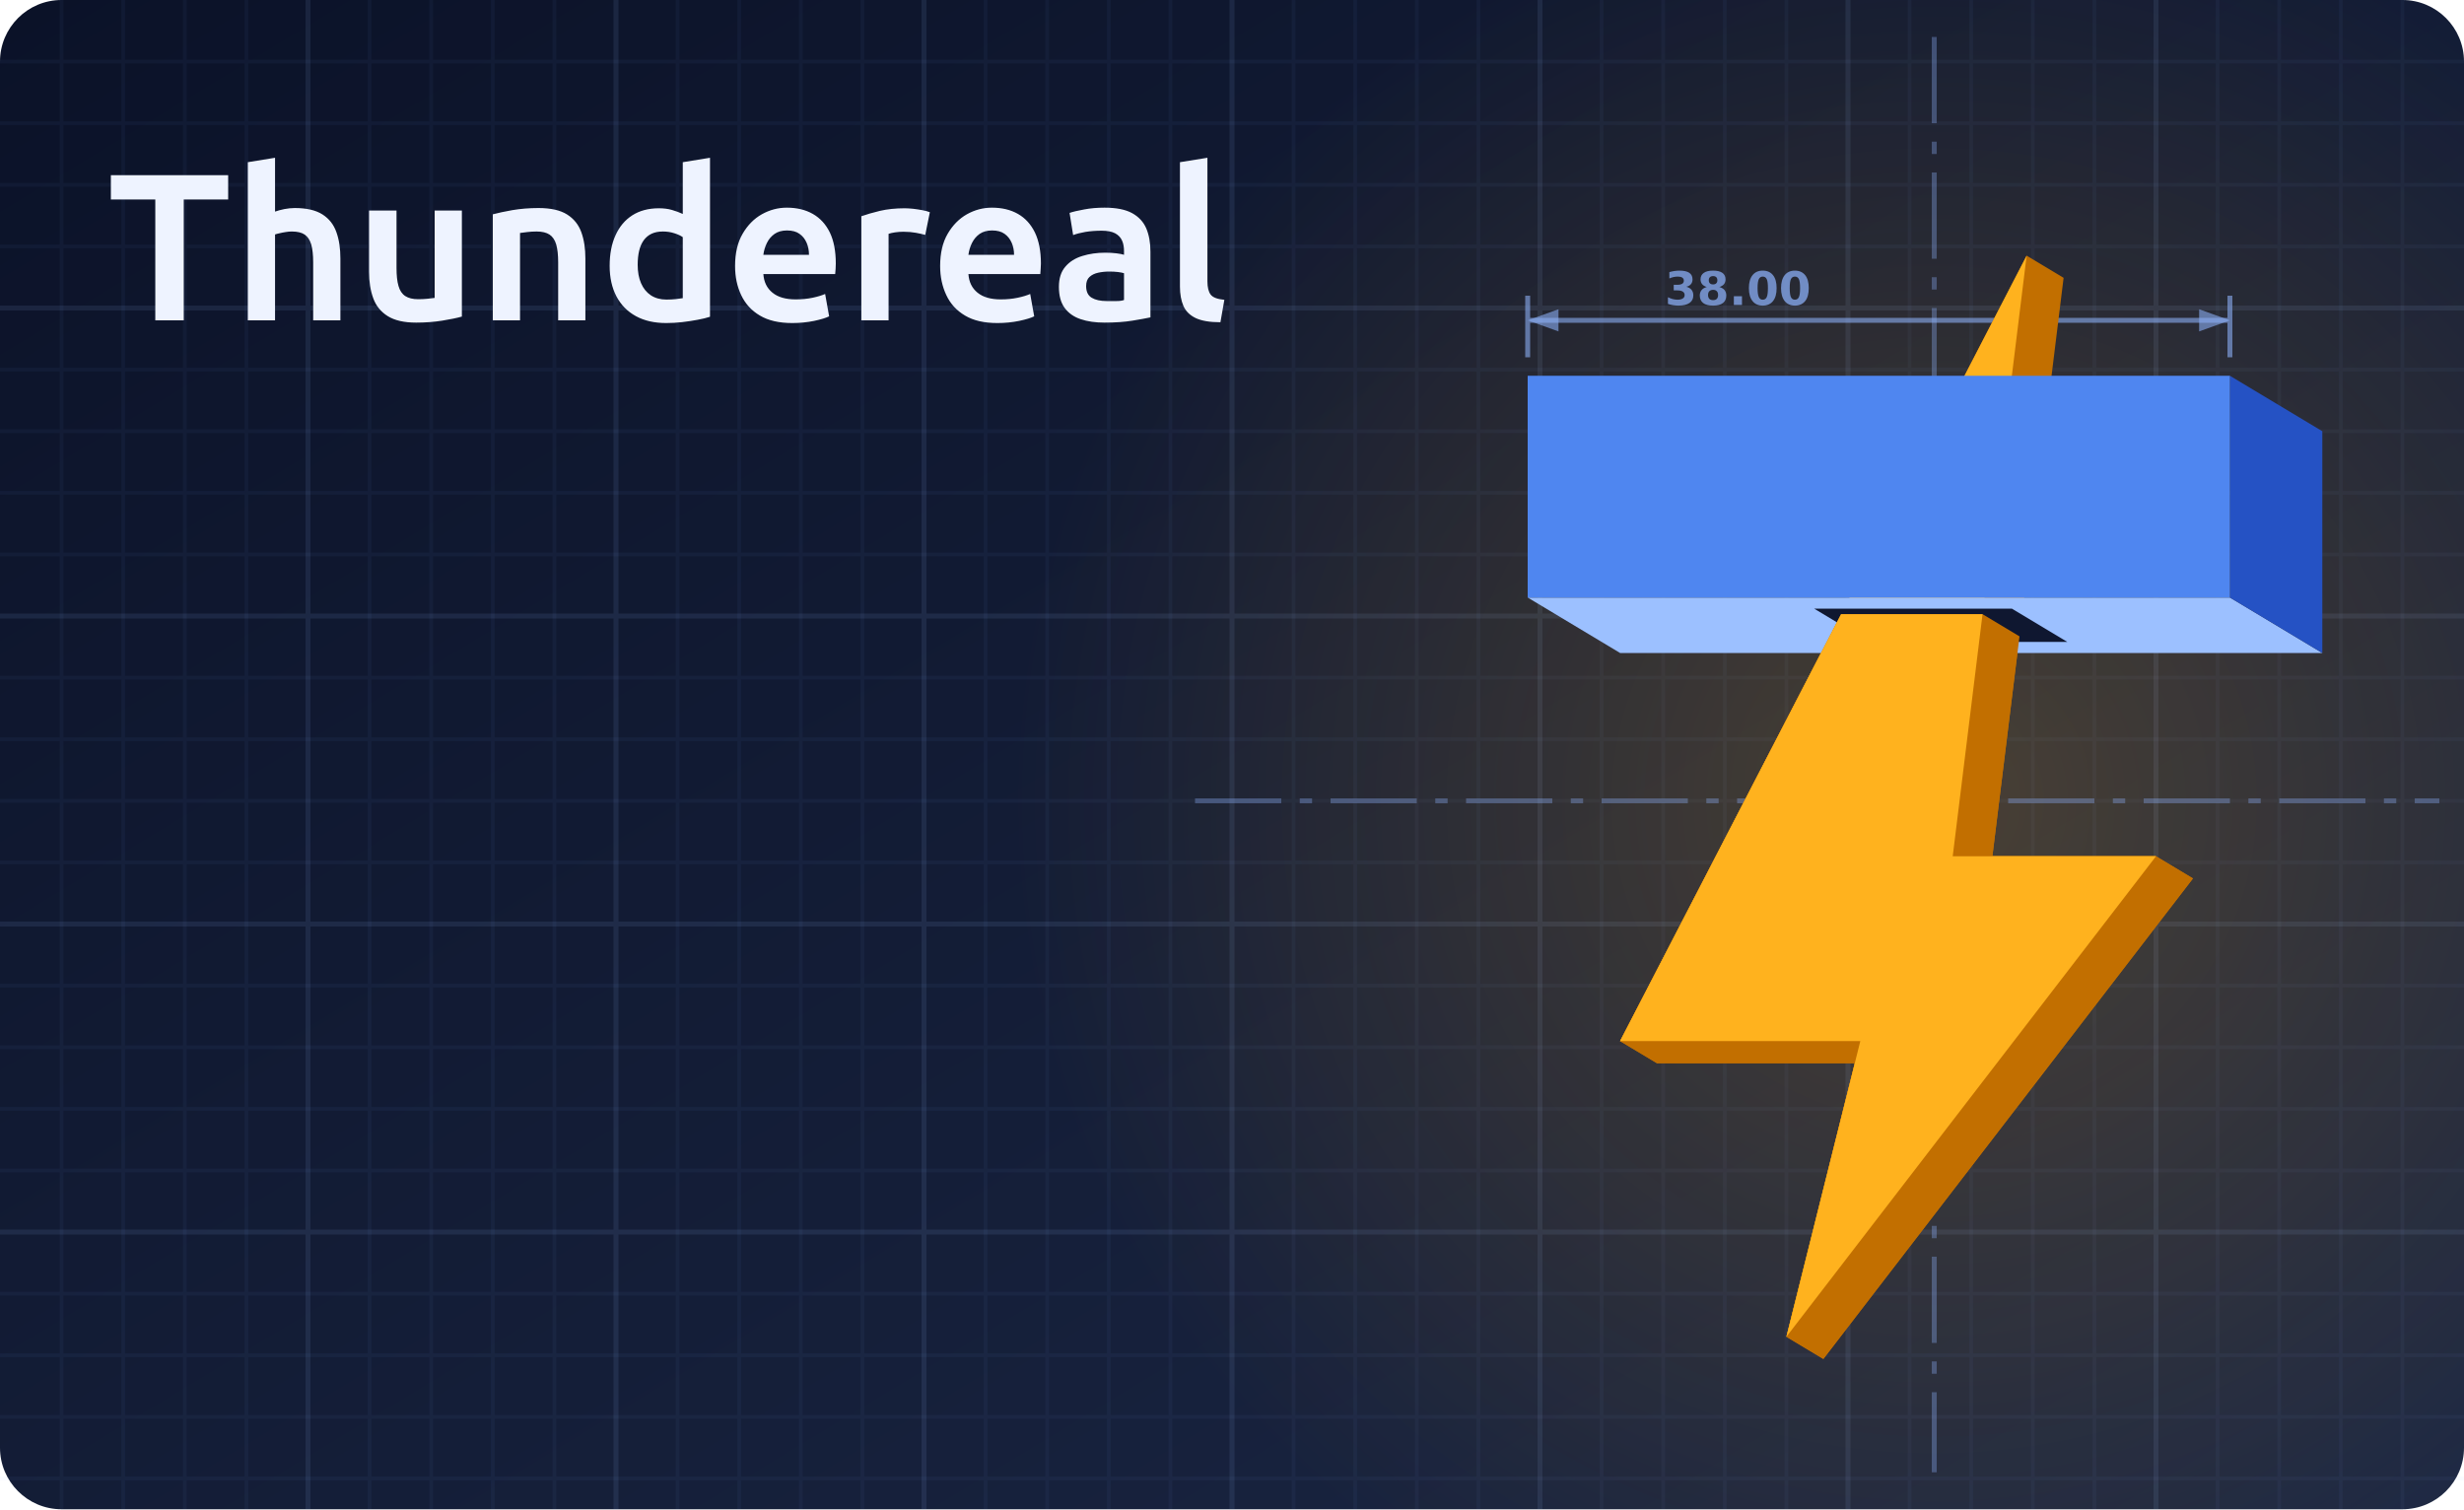
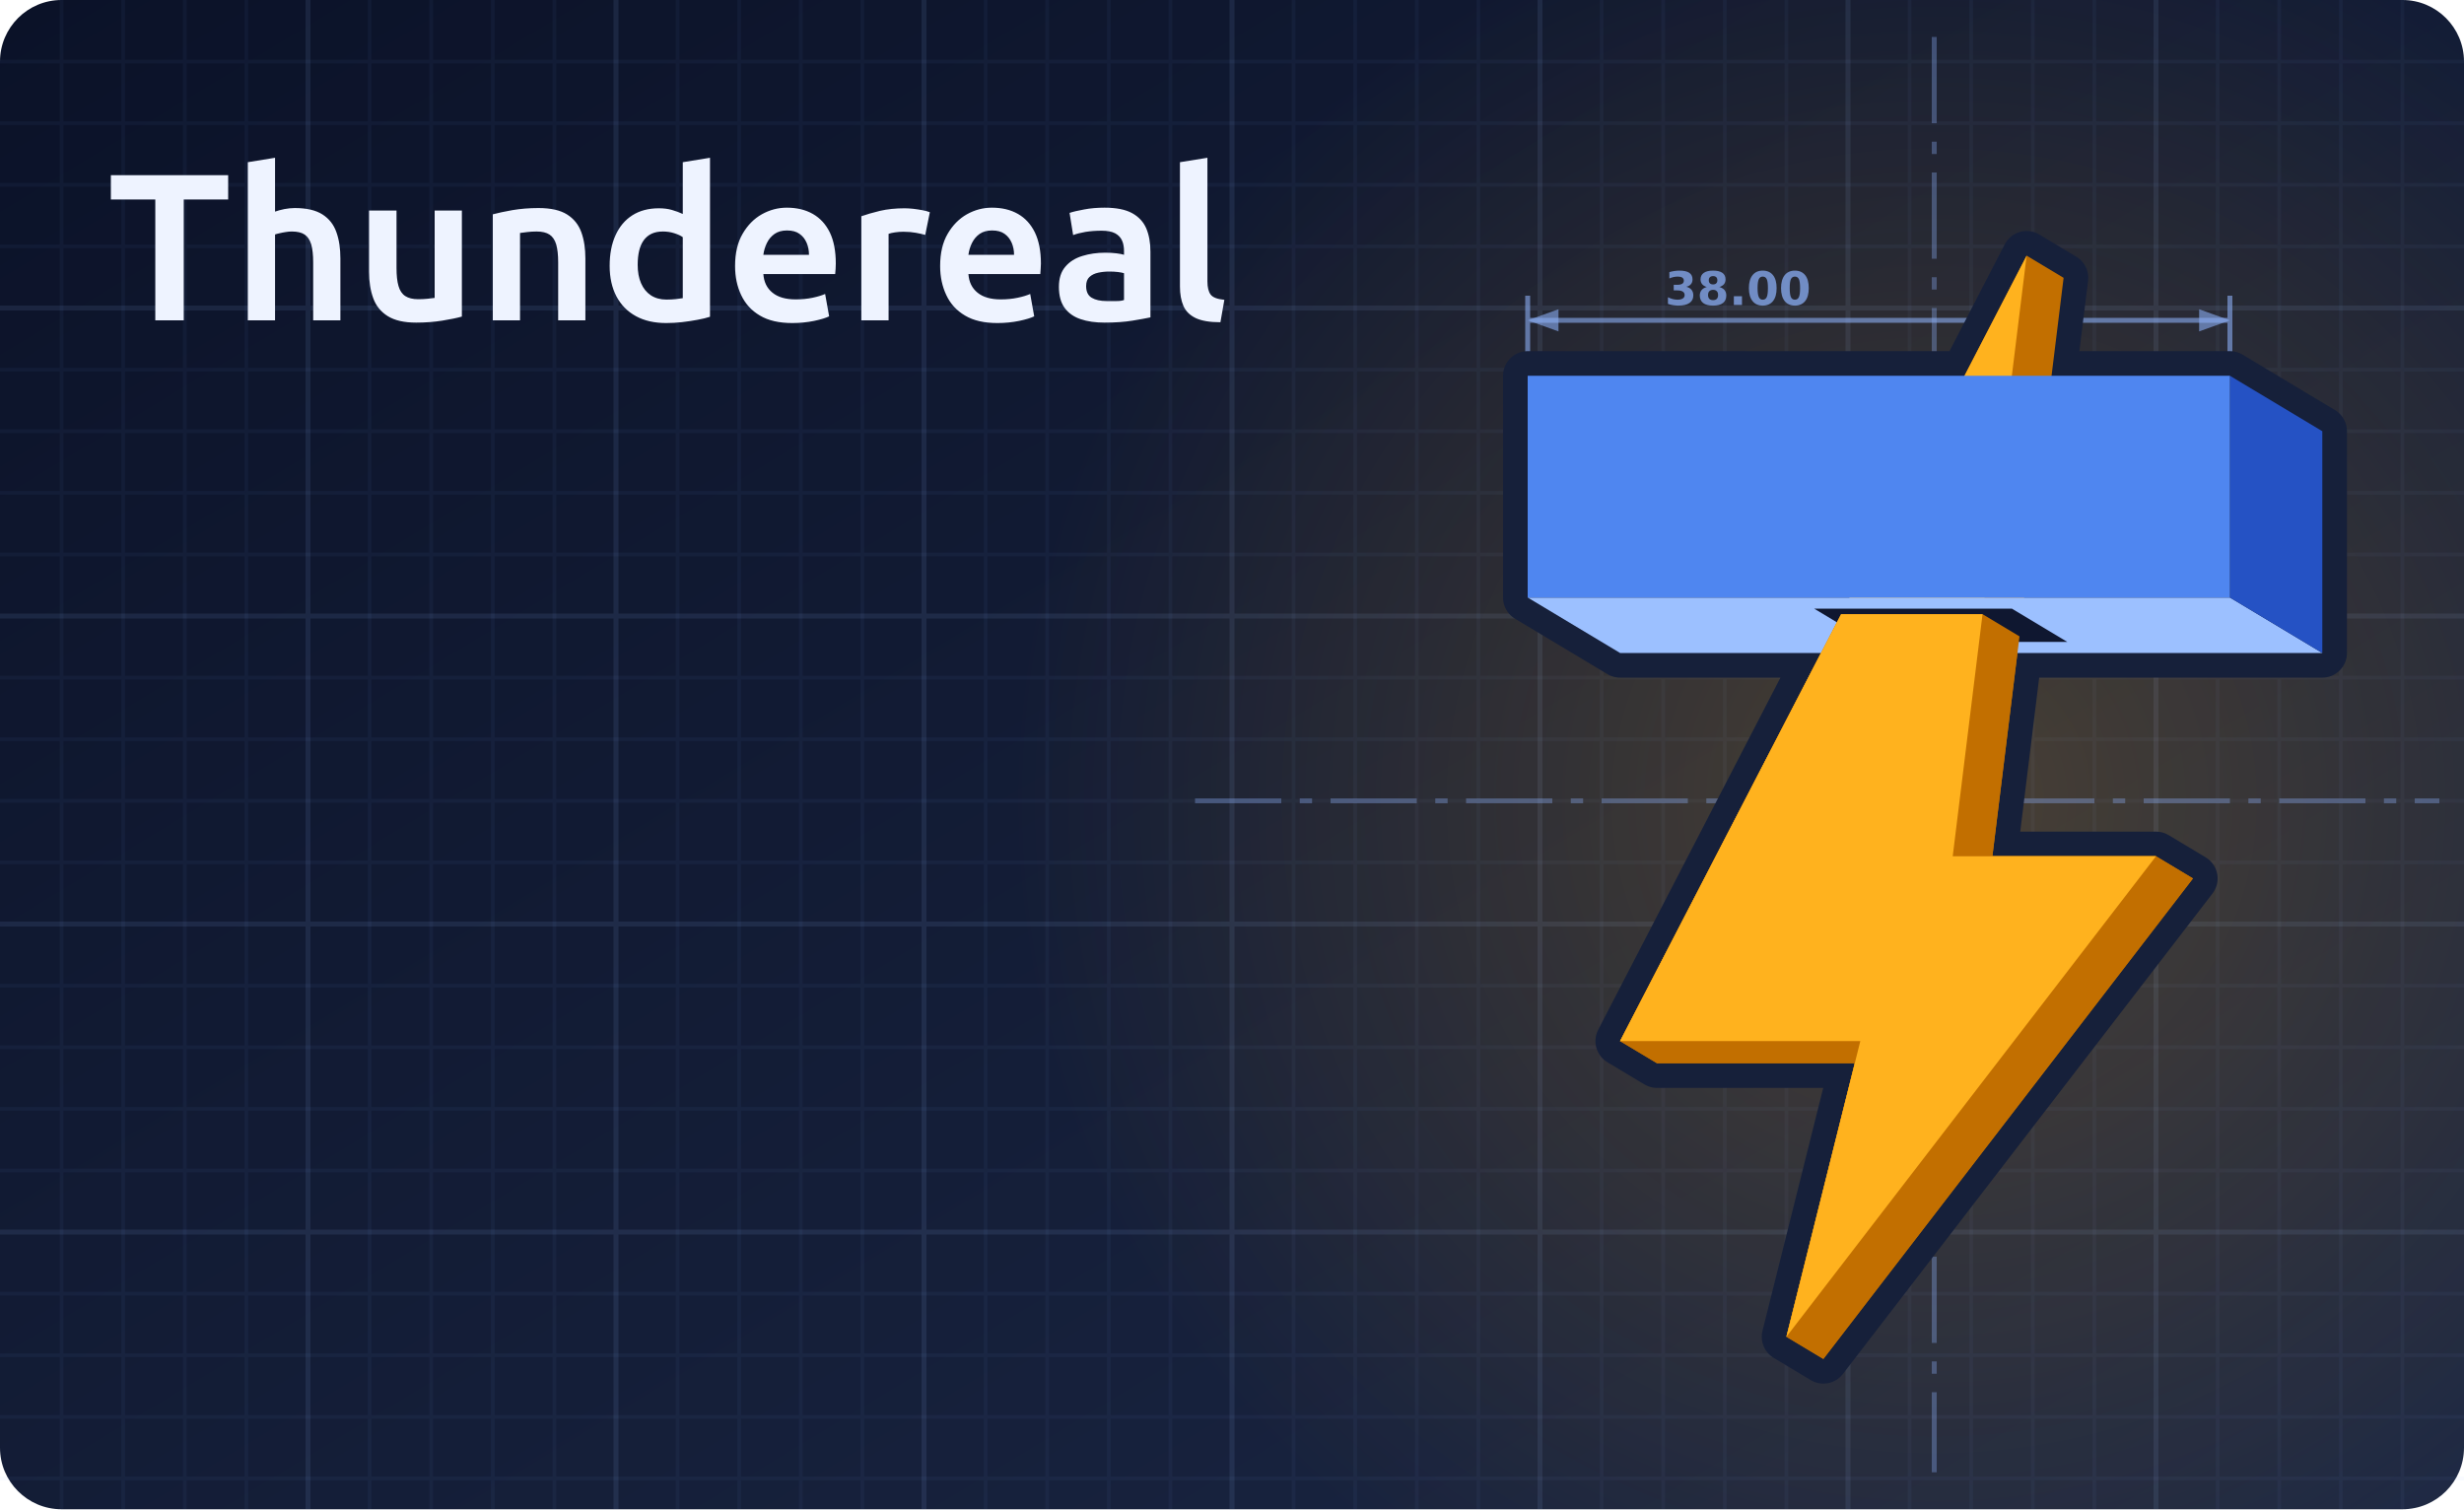
<svg xmlns="http://www.w3.org/2000/svg" width="400" height="245" viewBox="0 0 400 245">
  <defs>
    <linearGradient id="ground" x1="0" y1="0" x2="1" y2="1">
      <stop offset="0" stop-color="#0B1228" />
      <stop offset="1" stop-color="#1B2744" />
    </linearGradient>
    <radialGradient id="glow" cx="314" cy="130" r="150" gradientUnits="userSpaceOnUse">
      <stop offset="0" stop-color="#FFB21E" stop-opacity="0.22" />
      <stop offset="1" stop-color="#FFB21E" stop-opacity="0" />
    </radialGradient>
  </defs>
  <rect width="400" height="245" rx="10" fill="url(#ground)" />
  <path d="M10 0V245M20 0V245M30 0V245M40 0V245M60 0V245M70 0V245M80 0V245M90 0V245M110 0V245M120 0V245M130 0V245M140 0V245M160 0V245M170 0V245M180 0V245M190 0V245M210 0V245M220 0V245M230 0V245M240 0V245M260 0V245M270 0V245M280 0V245M290 0V245M310 0V245M320 0V245M330 0V245M340 0V245M360 0V245M370 0V245M380 0V245M390 0V245M0 10H400M0 20H400M0 30H400M0 40H400M0 60H400M0 70H400M0 80H400M0 90H400M0 110H400M0 120H400M0 130H400M0 140H400M0 160H400M0 170H400M0 180H400M0 190H400M0 210H400M0 220H400M0 230H400M0 240H400" stroke="#8AADF4" stroke-opacity="0.05" stroke-width="0.6" fill="none" />
  <path d="M50 0V245M100 0V245M150 0V245M200 0V245M250 0V245M300 0V245M350 0V245M0 50H400M0 100H400M0 150H400M0 200H400" stroke="#8AADF4" stroke-opacity="0.11" stroke-width="0.8" fill="none" />
  <rect width="400" height="245" rx="10" fill="url(#glow)" />
  <path d="M314 6V239M194 130H396" stroke="#8AADF4" stroke-opacity="0.35" stroke-width="0.8" stroke-dasharray="14 3 2 3" fill="none" />
  <path d="M248 58V48M362 58V48M248 52H362" stroke="#8AADF4" stroke-opacity="0.6" stroke-width="0.8" fill="none" />
  <path d="M248 52L253 50.2L253 53.8ZM362 52L357 50.2L357 53.8Z" fill="#8AADF4" fill-opacity="0.6" />
  <path d="M273.76 46.55C274.13 46.65 274.41 46.81 274.6 47.05C274.79 47.28 274.89 47.58 274.89 47.95C274.89 48.49 274.68 48.9 274.27 49.18C273.85 49.47 273.25 49.61 272.45 49.61C272.17 49.61 271.89 49.58 271.61 49.54C271.32 49.49 271.04 49.43 270.77 49.33L270.77 48.25C271.03 48.38 271.29 48.48 271.55 48.55C271.81 48.61 272.07 48.65 272.32 48.65C272.7 48.65 272.98 48.58 273.18 48.45C273.38 48.32 273.48 48.14 273.48 47.9C273.48 47.65 273.38 47.46 273.17 47.33C272.97 47.2 272.67 47.14 272.27 47.14L271.71 47.14L271.71 46.23L272.3 46.23C272.65 46.23 272.92 46.17 273.09 46.06C273.26 45.95 273.35 45.78 273.35 45.56C273.35 45.35 273.27 45.18 273.1 45.07C272.93 44.95 272.69 44.9 272.38 44.9C272.16 44.9 271.93 44.92 271.7 44.97C271.46 45.02 271.23 45.1 271 45.2L271 44.17C271.28 44.09 271.56 44.03 271.83 43.99C272.1 43.95 272.37 43.93 272.64 43.93C273.35 43.93 273.88 44.05 274.23 44.28C274.58 44.52 274.76 44.87 274.76 45.34C274.76 45.66 274.68 45.92 274.51 46.12C274.34 46.33 274.09 46.47 273.76 46.55ZM278.1 47.05C277.83 47.05 277.63 47.13 277.49 47.27C277.35 47.41 277.28 47.62 277.28 47.89C277.28 48.16 277.35 48.36 277.49 48.51C277.63 48.65 277.83 48.72 278.1 48.72C278.36 48.72 278.56 48.65 278.7 48.51C278.84 48.36 278.91 48.16 278.91 47.89C278.91 47.62 278.84 47.41 278.7 47.27C278.56 47.12 278.36 47.05 278.1 47.05ZM277.07 46.59C276.74 46.49 276.49 46.33 276.32 46.13C276.15 45.92 276.06 45.66 276.06 45.35C276.06 44.89 276.24 44.54 276.58 44.3C276.93 44.05 277.43 43.93 278.1 43.93C278.76 43.93 279.26 44.05 279.61 44.29C279.95 44.54 280.12 44.89 280.12 45.35C280.12 45.66 280.04 45.92 279.87 46.13C279.7 46.33 279.45 46.49 279.12 46.59C279.49 46.69 279.77 46.86 279.96 47.09C280.14 47.32 280.24 47.61 280.24 47.96C280.24 48.5 280.06 48.91 279.7 49.19C279.34 49.47 278.8 49.61 278.1 49.61C277.39 49.61 276.85 49.47 276.49 49.19C276.13 48.91 275.94 48.5 275.94 47.96C275.94 47.61 276.04 47.32 276.23 47.09C276.42 46.86 276.7 46.69 277.07 46.59ZM277.4 45.49C277.4 45.71 277.46 45.88 277.58 45.99C277.7 46.11 277.87 46.17 278.1 46.17C278.32 46.17 278.49 46.11 278.61 45.99C278.73 45.88 278.79 45.71 278.79 45.49C278.79 45.28 278.73 45.11 278.61 44.99C278.49 44.88 278.32 44.82 278.1 44.82C277.87 44.82 277.7 44.88 277.58 45C277.46 45.11 277.4 45.28 277.4 45.49ZM281.47 48.08L282.79 48.08L282.79 49.5L281.47 49.5L281.47 48.08ZM287 46.76C287 46.08 286.94 45.6 286.81 45.32C286.68 45.04 286.47 44.9 286.16 44.9C285.86 44.9 285.65 45.04 285.52 45.32C285.39 45.6 285.32 46.08 285.32 46.76C285.32 47.45 285.39 47.94 285.52 48.22C285.65 48.51 285.86 48.65 286.16 48.65C286.46 48.65 286.68 48.51 286.81 48.22C286.94 47.94 287 47.45 287 46.76ZM288.41 46.77C288.41 47.68 288.22 48.38 287.83 48.87C287.44 49.36 286.88 49.61 286.16 49.61C285.44 49.61 284.89 49.36 284.5 48.87C284.11 48.38 283.91 47.68 283.91 46.77C283.91 45.86 284.11 45.16 284.5 44.67C284.89 44.18 285.44 43.93 286.16 43.93C286.88 43.93 287.44 44.18 287.83 44.67C288.22 45.16 288.41 45.86 288.41 46.77ZM292.22 46.76C292.22 46.08 292.16 45.6 292.03 45.32C291.9 45.04 291.69 44.9 291.38 44.9C291.08 44.9 290.86 45.04 290.73 45.32C290.6 45.6 290.54 46.08 290.54 46.76C290.54 47.45 290.6 47.94 290.73 48.22C290.86 48.51 291.08 48.65 291.38 48.65C291.68 48.65 291.9 48.51 292.03 48.22C292.16 47.94 292.22 47.45 292.22 46.76ZM293.63 46.77C293.63 47.68 293.44 48.38 293.05 48.87C292.65 49.36 292.1 49.61 291.38 49.61C290.66 49.61 290.11 49.36 289.72 48.87C289.33 48.38 289.13 47.68 289.13 46.77C289.13 45.86 289.33 45.16 289.72 44.67C290.11 44.18 290.66 43.93 291.38 43.93C292.1 43.93 292.65 44.18 293.05 44.67C293.44 45.16 293.63 45.86 293.63 46.77Z" fill="#8AADF4" fill-opacity="0.75" />
+   <path id="edge" fill="#16203A" stroke="#16203A" stroke-width="8" stroke-linejoin="round" d="M335 45.1L333.04 61L362 61L377 70L377 106L327.5 106L323.44 139L350 139L356 142.6L296 220.6L290 217L301.1 172.6L269 172.6L263 169L295.61 106L263 106L248 97L248 61L318.91 61L329 41.5L335 45.1Z" />
  <path id="strikeSide" fill="#C26F00" d="M335 45.1L323.44 139L350 139L356 142.6L296 220.6L290 217L301.1 172.6L269 172.6L263 169L329 41.5L335 45.1Z" />
  <path id="strike" fill="#FFB21E" d="M329 41.5L317 139L350 139L290 217L302 169L263 169L329 41.5Z" />
  <path id="barBottom" fill="#9CC0FF" d="M248 97L362 97L377 106L263 106L248 97Z" />
  <path id="barSide" fill="#2552C4" d="M362 61L377 70L377 106L362 97L362 61Z" />
  <path id="barFront" fill="#4F86F0" d="M248 61L362 61L362 97L248 97L248 61Z" />
  <path id="hole" fill="#0F1730" d="M294.5 98.8L326.6 98.8L335.6 104.2L303.5 104.2L294.5 98.8Z" />
  <path id="lowSide" fill="#C26F00" d="M327.84 103.3L323.44 139L350 139L356 142.6L296 220.6L290 217L301.1 172.6L269 172.6L263 169L298.87 99.7L321.84 99.7L327.84 103.3Z" />
  <path id="lowStrike" fill="#FFB21E" d="M321.84 99.7L317 139L350 139L290 217L302 169L263 169L298.87 99.7L321.84 99.7Z" />
  <path id="wordmark" fill="#EEF3FF" d="M25.21 52L25.21 32.38L18 32.38L18 28.44L37.04 28.44L37.04 32.38L29.83 32.38L29.83 52L25.21 52ZM40.23 52L40.23 26.33L44.65 25.61L44.65 34.35C45.08 34.19 45.59 34.06 46.16 33.94C46.74 33.83 47.3 33.77 47.85 33.77C49.77 33.77 51.27 34.12 52.35 34.81C53.43 35.5 54.18 36.46 54.61 37.69C55.05 38.91 55.26 40.34 55.26 41.97L55.26 52L50.84 52L50.84 42.58C50.84 41.38 50.73 40.41 50.52 39.67C50.3 38.94 49.95 38.41 49.46 38.08C48.98 37.75 48.28 37.58 47.37 37.58C47.05 37.58 46.72 37.61 46.37 37.67C46.02 37.72 45.69 37.79 45.4 37.86C45.1 37.92 44.85 37.99 44.65 38.06L44.65 52L40.23 52ZM67.56 52.37C65.61 52.37 64.08 52.02 62.95 51.32C61.83 50.62 61.04 49.65 60.59 48.41C60.14 47.18 59.91 45.74 59.91 44.11L59.91 34.18L64.37 34.18L64.37 43.5C64.37 44.7 64.47 45.68 64.69 46.42C64.9 47.17 65.27 47.72 65.79 48.06C66.32 48.4 67.01 48.57 67.87 48.57C68.39 48.57 68.89 48.55 69.38 48.5C69.87 48.45 70.26 48.41 70.56 48.36L70.56 34.18L74.98 34.18L74.98 51.39C74.16 51.62 73.1 51.84 71.79 52.05C70.49 52.26 69.08 52.37 67.56 52.37ZM80 52L80 34.79C80.82 34.57 81.88 34.34 83.18 34.11C84.48 33.89 85.89 33.77 87.41 33.77C89.41 33.77 90.95 34.12 92.05 34.81C93.15 35.5 93.92 36.46 94.37 37.69C94.81 38.91 95.03 40.34 95.03 41.97L95.03 52L90.61 52L90.61 42.58C90.61 41.38 90.5 40.41 90.29 39.67C90.07 38.94 89.71 38.41 89.21 38.08C88.71 37.75 88.01 37.58 87.11 37.58C86.58 37.58 86.08 37.61 85.59 37.67C85.11 37.72 84.72 37.77 84.42 37.82L84.42 52L80 52ZM108.15 52.44C106.24 52.44 104.6 52.07 103.23 51.32C101.86 50.57 100.81 49.5 100.07 48.11C99.34 46.71 98.97 45.07 98.97 43.16C98.97 41.25 99.28 39.6 99.92 38.2C100.55 36.79 101.46 35.71 102.65 34.95C103.84 34.19 105.28 33.81 106.96 33.81C107.75 33.81 108.46 33.9 109.08 34.08C109.71 34.26 110.29 34.48 110.84 34.73L110.84 26.33L115.26 25.61L115.26 51.42C114.71 51.6 114.04 51.77 113.25 51.91C112.45 52.06 111.62 52.19 110.75 52.29C109.88 52.39 109.01 52.44 108.15 52.44ZM108.18 48.63C108.77 48.63 109.29 48.6 109.75 48.55C110.2 48.49 110.56 48.44 110.84 48.4L110.84 38.5C110.5 38.25 110.04 38.04 109.46 37.86C108.88 37.67 108.26 37.58 107.61 37.58C106.9 37.58 106.29 37.7 105.78 37.94C105.27 38.18 104.85 38.53 104.51 38.99C104.17 39.46 103.92 40.03 103.76 40.7C103.6 41.36 103.52 42.13 103.52 42.99C103.52 44.14 103.7 45.14 104.07 45.98C104.43 46.82 104.96 47.47 105.66 47.94C106.37 48.4 107.21 48.63 108.18 48.63ZM128.61 52.44C126.48 52.44 124.73 52.04 123.37 51.23C122.01 50.43 121 49.33 120.33 47.92C119.66 46.51 119.33 44.94 119.33 43.19C119.33 41.08 119.74 39.33 120.56 37.94C121.37 36.55 122.41 35.49 123.68 34.78C124.95 34.07 126.3 33.71 127.73 33.71C129.36 33.71 130.77 34.05 131.96 34.73C133.15 35.41 134.07 36.42 134.72 37.75C135.36 39.09 135.68 40.77 135.68 42.78C135.68 43.03 135.67 43.32 135.65 43.64C135.63 43.95 135.61 44.24 135.58 44.49L123.92 44.49C124.01 45.78 124.5 46.78 125.4 47.51C126.29 48.24 127.55 48.6 129.16 48.6C130.15 48.6 131.08 48.51 131.93 48.33C132.78 48.15 133.45 47.94 133.95 47.72L134.6 51.35C134.1 51.6 133.29 51.85 132.17 52.09C131.04 52.32 129.86 52.44 128.61 52.44ZM123.92 41.36L131.33 41.36C131.33 40.65 131.2 40 130.94 39.4C130.68 38.8 130.3 38.32 129.79 37.96C129.28 37.59 128.6 37.41 127.76 37.41C126.95 37.41 126.27 37.6 125.74 37.97C125.21 38.35 124.79 38.83 124.5 39.44C124.2 40.04 124.01 40.68 123.92 41.36ZM139.83 52L139.83 35.1C140.65 34.81 141.65 34.52 142.84 34.23C144.03 33.95 145.37 33.81 146.87 33.81C147.25 33.81 147.71 33.84 148.23 33.89C148.75 33.95 149.26 34.03 149.74 34.12C150.23 34.21 150.63 34.32 150.95 34.45L150.2 38.13C149.79 38.02 149.29 37.9 148.69 37.79C148.09 37.68 147.41 37.62 146.66 37.62C146.21 37.62 145.75 37.65 145.29 37.72C144.82 37.79 144.48 37.87 144.25 37.96L144.25 52L139.83 52ZM161.91 52.44C159.77 52.44 158.03 52.04 156.67 51.23C155.31 50.43 154.29 49.33 153.63 47.92C152.96 46.51 152.62 44.94 152.62 43.19C152.62 41.08 153.03 39.33 153.85 37.94C154.66 36.55 155.71 35.49 156.97 34.78C158.24 34.07 159.59 33.71 161.02 33.71C162.66 33.71 164.07 34.05 165.26 34.73C166.45 35.41 167.36 36.42 168.01 37.75C168.65 39.09 168.98 40.77 168.98 42.78C168.98 43.03 168.97 43.32 168.94 43.64C168.92 43.95 168.9 44.24 168.88 44.49L157.21 44.49C157.3 45.78 157.79 46.78 158.69 47.51C159.59 48.24 160.84 48.6 162.45 48.6C163.45 48.6 164.37 48.51 165.22 48.33C166.07 48.15 166.74 47.94 167.24 47.72L167.89 51.35C167.39 51.6 166.58 51.85 165.46 52.09C164.34 52.32 163.15 52.44 161.91 52.44ZM157.21 41.36L164.62 41.36C164.62 40.65 164.49 40 164.23 39.4C163.97 38.8 163.59 38.32 163.08 37.96C162.57 37.59 161.89 37.41 161.06 37.41C160.24 37.41 159.57 37.6 159.03 37.97C158.5 38.35 158.09 38.83 157.79 39.44C157.49 40.04 157.3 40.68 157.21 41.36ZM179.31 52.37C177.84 52.37 176.54 52.19 175.43 51.81C174.32 51.44 173.46 50.83 172.83 49.98C172.21 49.13 171.9 47.99 171.9 46.56C171.9 45.2 172.24 44.11 172.94 43.3C173.63 42.48 174.55 41.9 175.71 41.55C176.86 41.19 178.1 41.02 179.41 41.02C180.07 41.02 180.68 41.05 181.23 41.12C181.79 41.19 182.2 41.27 182.47 41.36L182.47 40.74C182.47 40.11 182.37 39.54 182.15 39.05C181.93 38.55 181.56 38.16 181.03 37.87C180.49 37.59 179.76 37.45 178.84 37.45C177.86 37.45 176.98 37.52 176.19 37.65C175.39 37.79 174.73 37.96 174.21 38.16L173.63 34.56C174.18 34.37 174.96 34.19 176 34C177.03 33.8 178.13 33.71 179.31 33.71C181.19 33.71 182.68 34 183.77 34.59C184.85 35.18 185.62 36.01 186.08 37.07C186.53 38.14 186.76 39.4 186.76 40.85L186.76 51.52C186.1 51.66 185.13 51.84 183.85 52.05C182.57 52.26 181.06 52.37 179.31 52.37ZM179.65 48.87C180.24 48.87 180.79 48.87 181.28 48.87C181.78 48.87 182.18 48.81 182.47 48.7L182.47 44.35C182.27 44.28 181.95 44.22 181.51 44.16C181.06 44.11 180.61 44.08 180.13 44.08C179.47 44.08 178.85 44.14 178.27 44.27C177.7 44.39 177.23 44.62 176.86 44.96C176.5 45.29 176.32 45.79 176.32 46.44C176.32 47.34 176.62 47.97 177.22 48.33C177.82 48.69 178.63 48.87 179.65 48.87ZM198.12 52.31C196.39 52.31 195.05 52.08 194.1 51.63C193.15 51.17 192.48 50.51 192.11 49.65C191.74 48.79 191.55 47.74 191.55 46.52L191.55 26.33L196.01 25.61L196.01 45.68C196.01 46.63 196.18 47.33 196.52 47.8C196.86 48.27 197.6 48.56 198.76 48.67L198.12 52.31Z" />
</svg>
